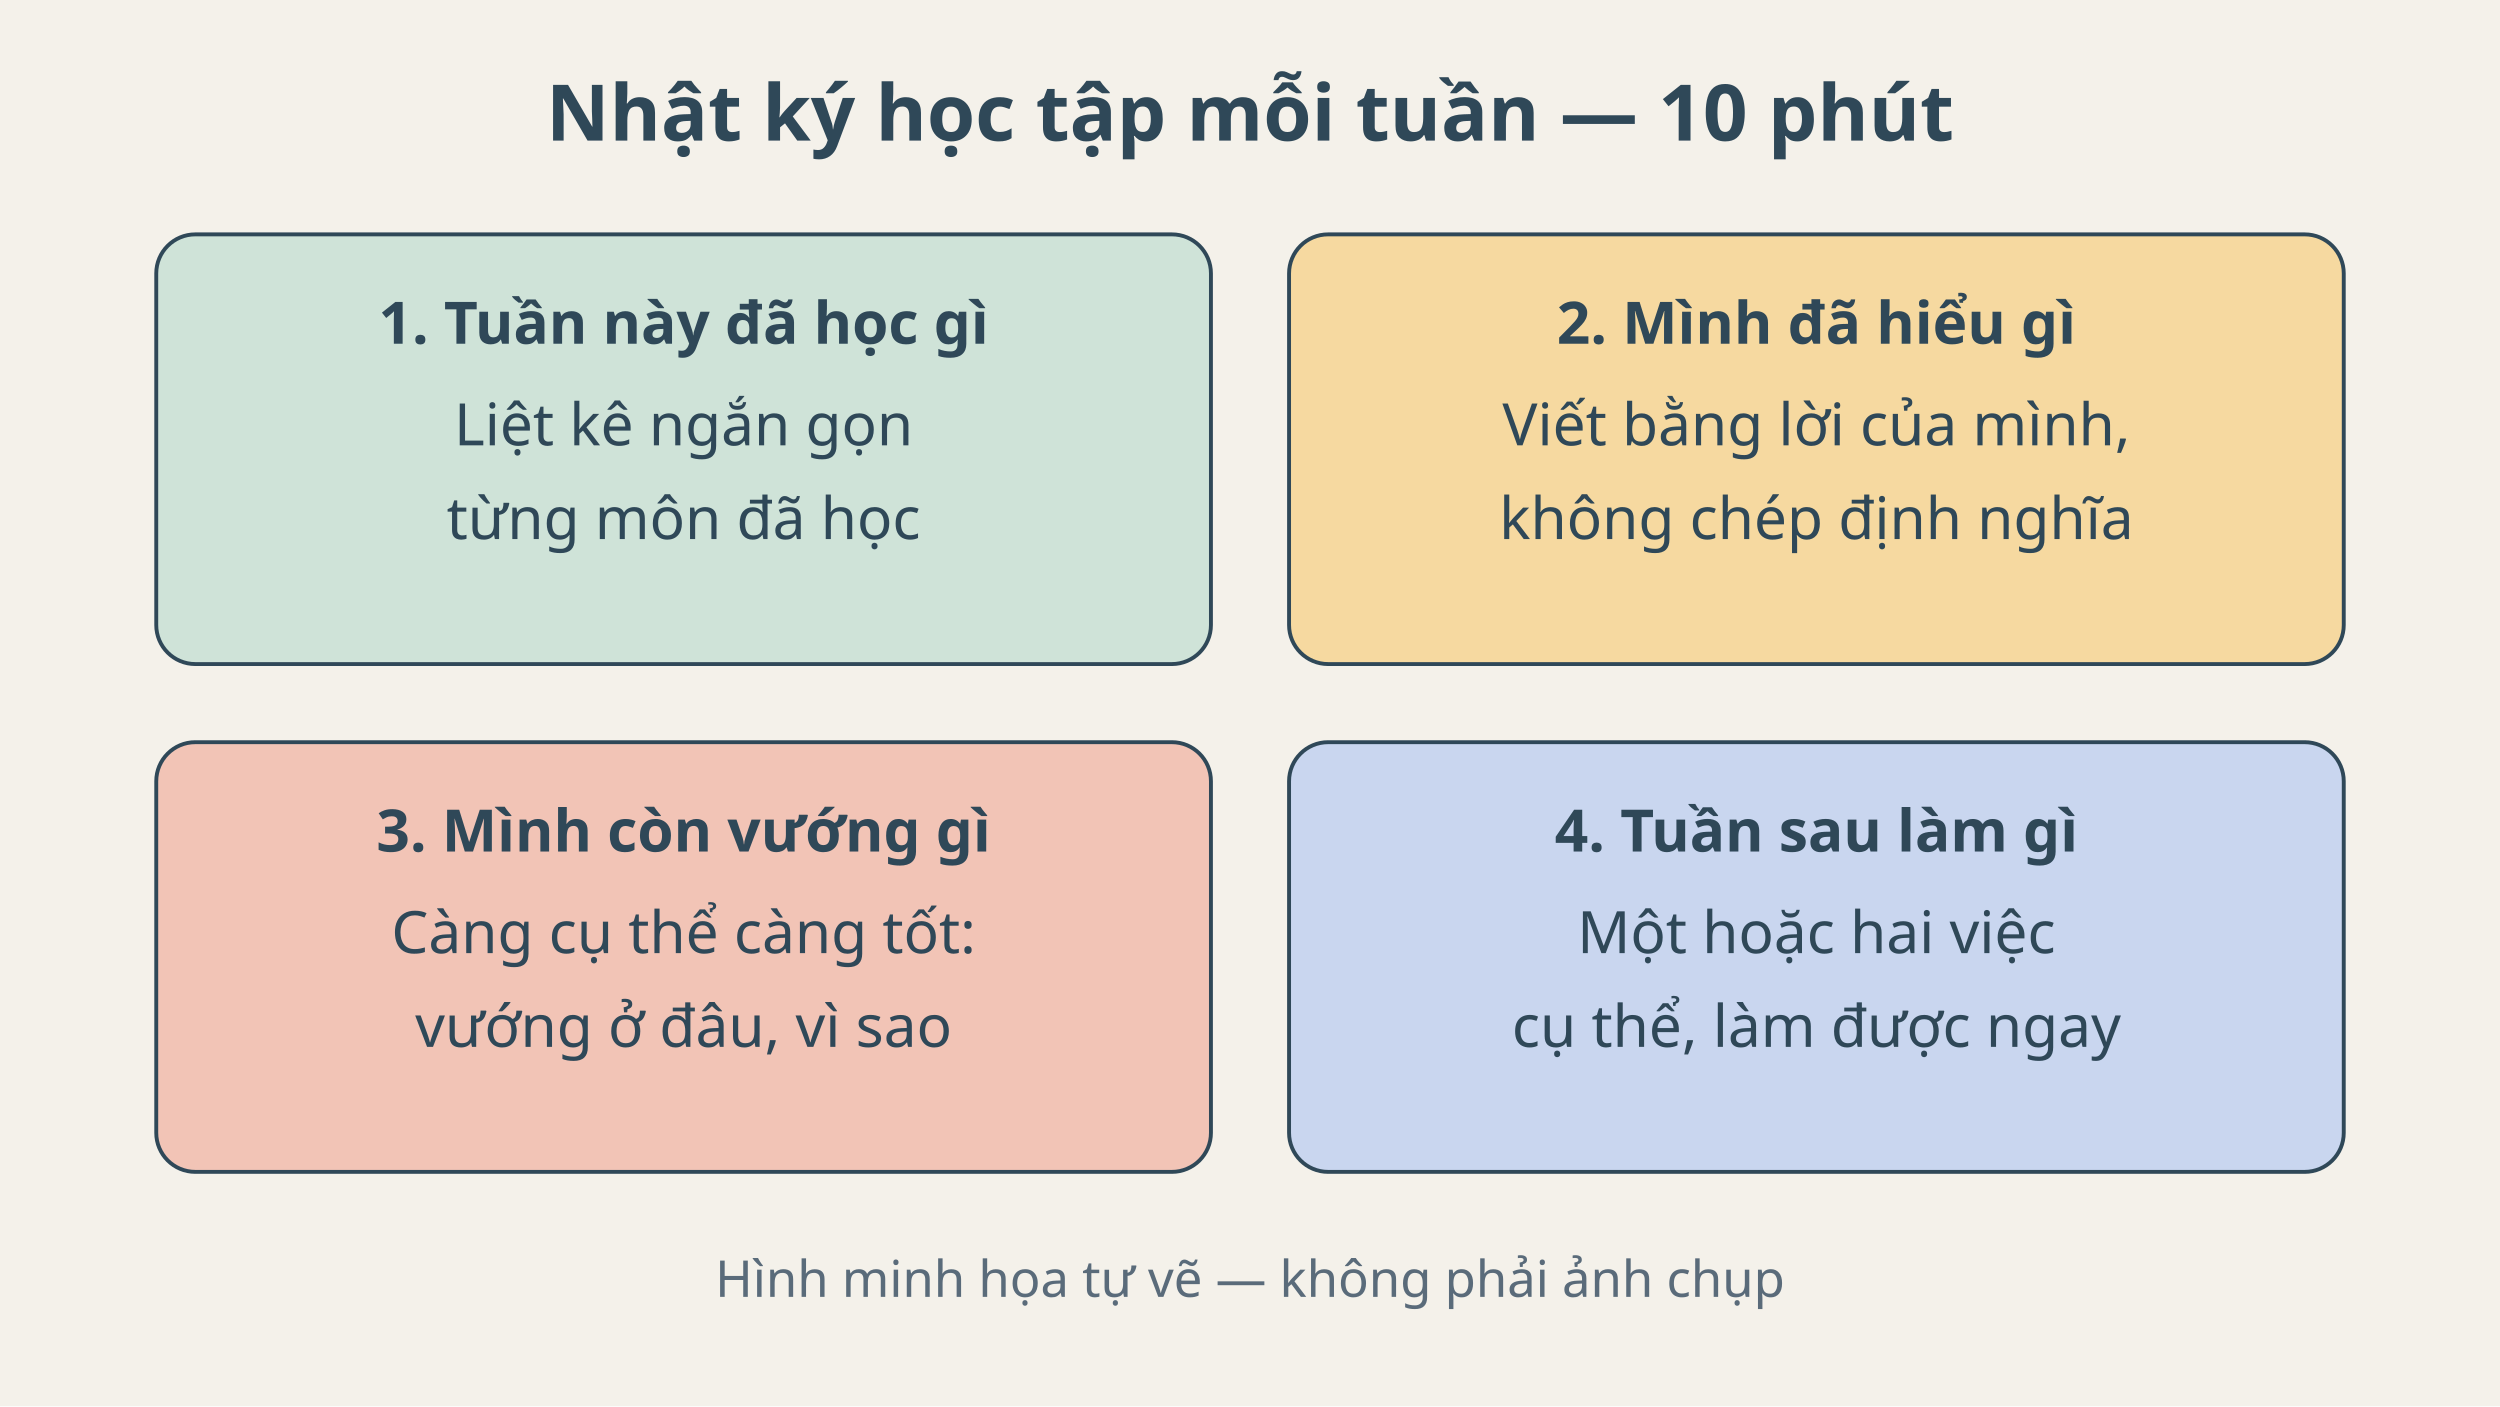
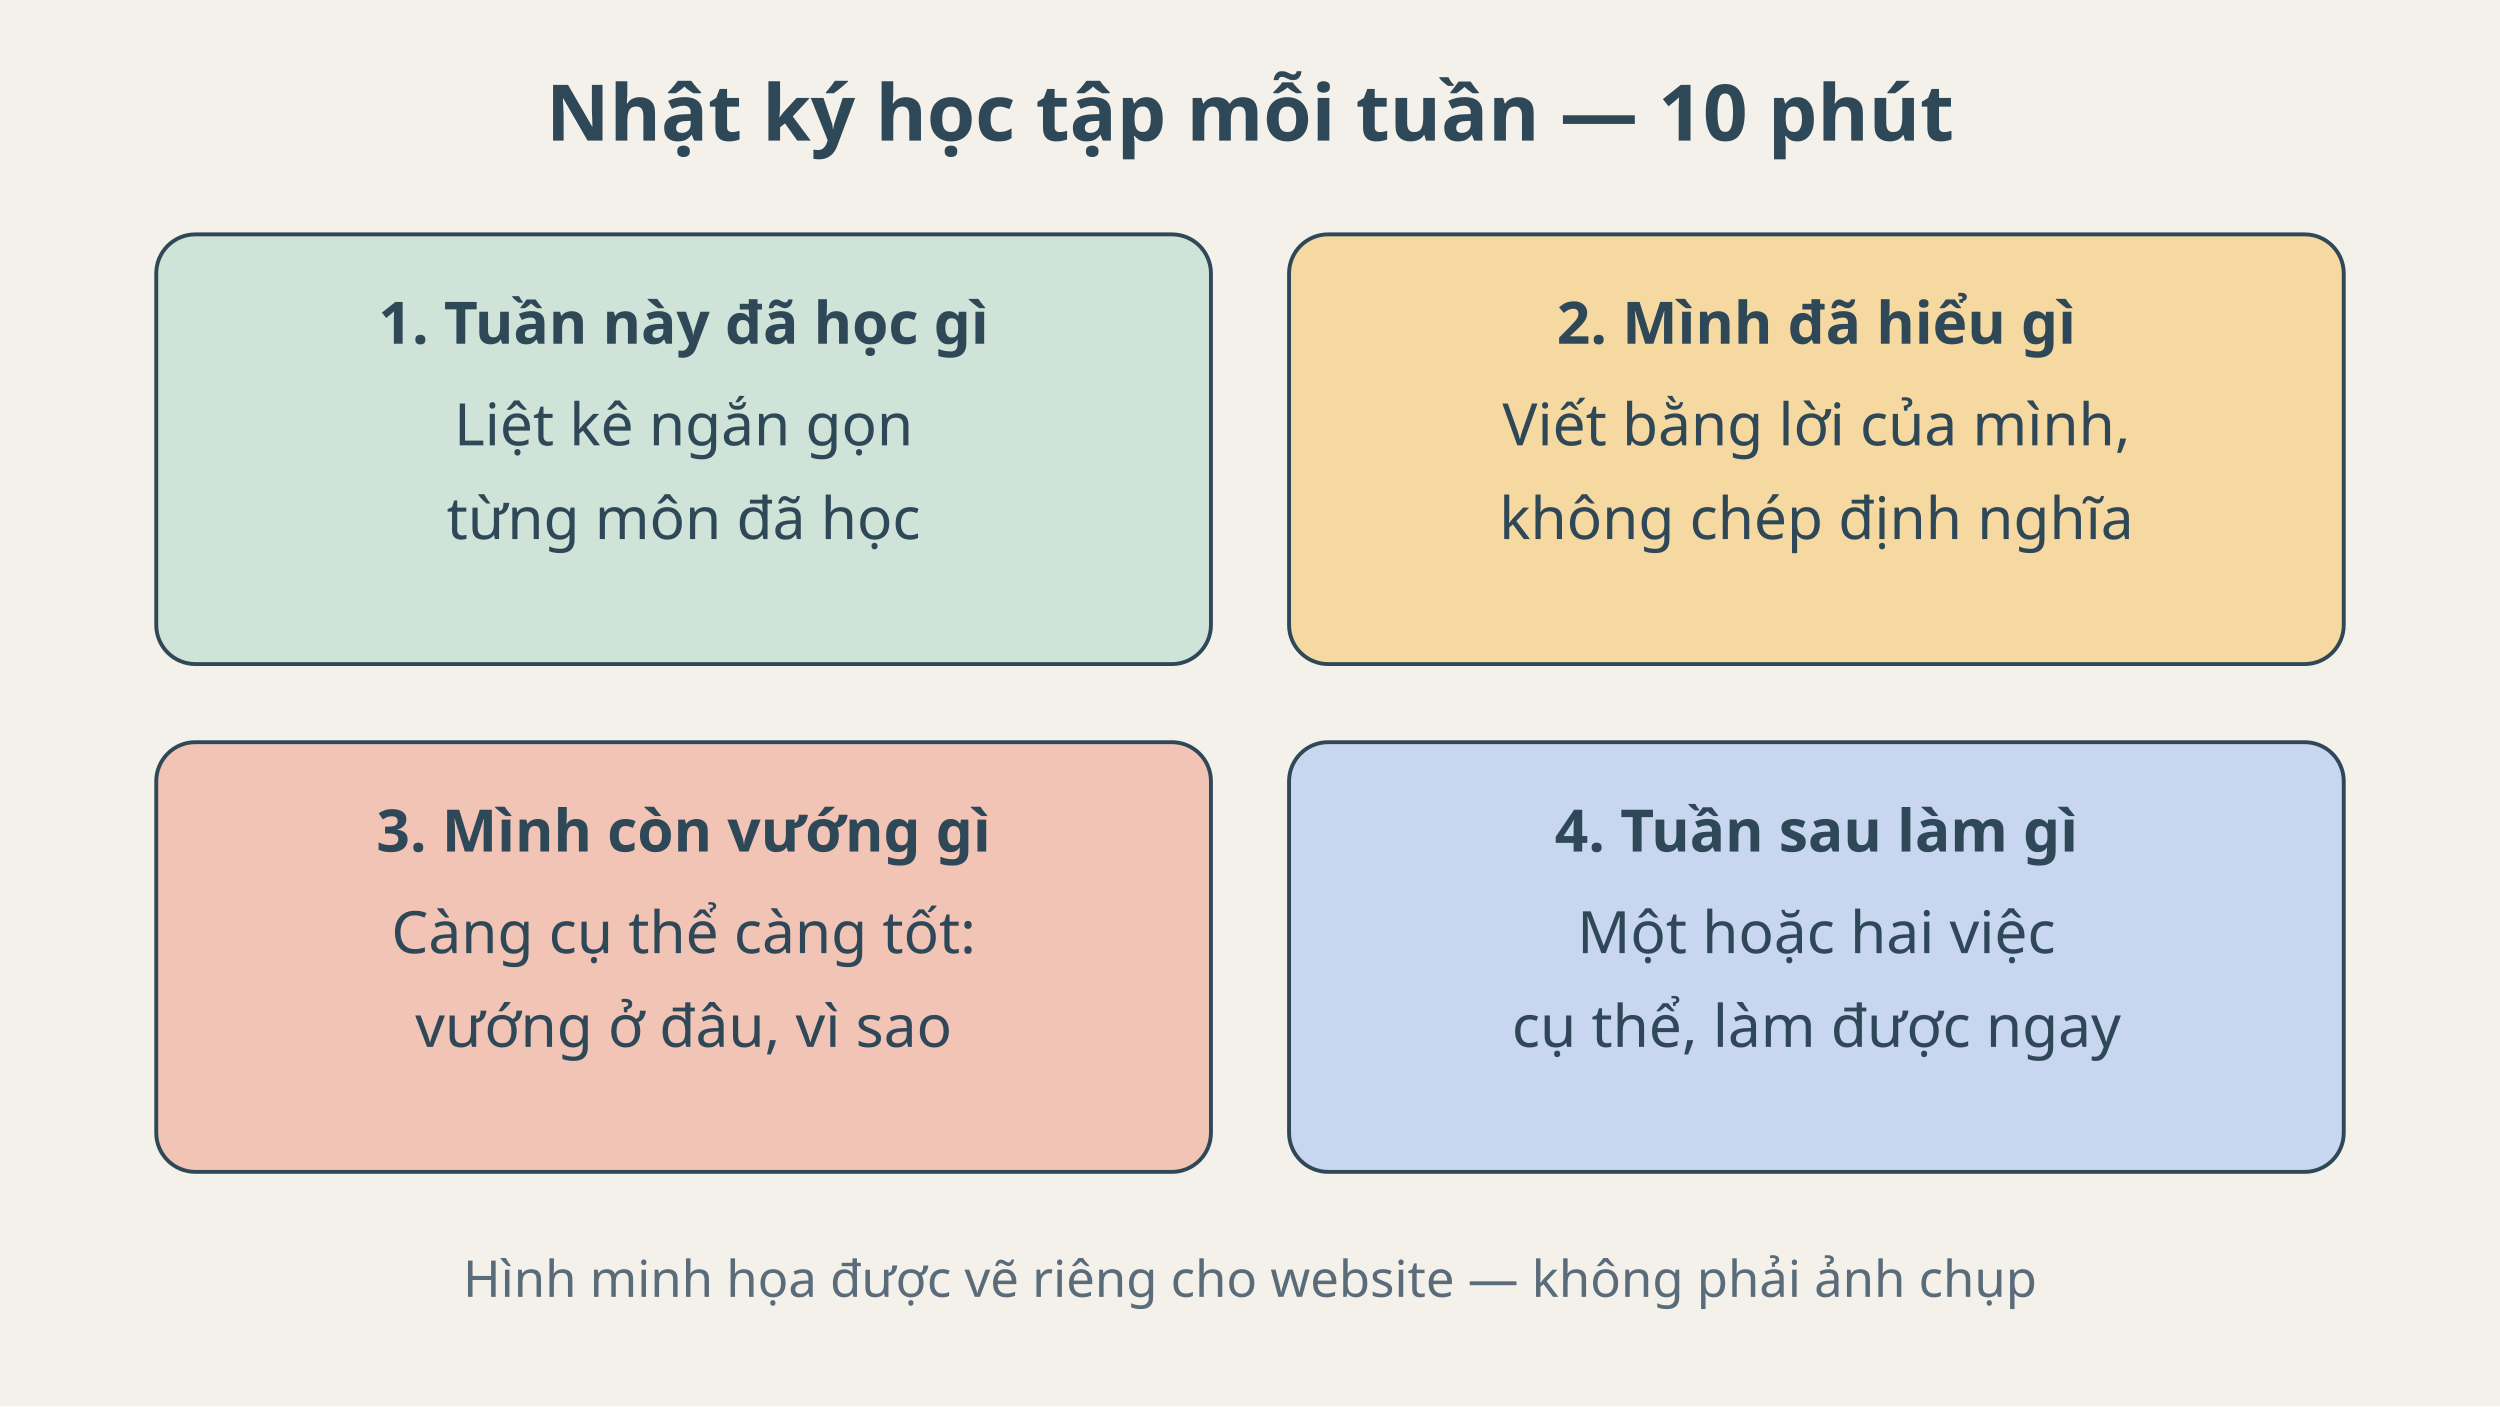
<svg xmlns="http://www.w3.org/2000/svg" width="640" height="360" viewBox="0 0 640 360" role="img" aria-label="Sơ đồ một trang nhật ký học tập mỗi tuần với bốn mục: đã học gì, đã hiểu gì, còn vướng gì, tuần sau làm gì.">
  <rect width="640" height="360" fill="#f4f1ea" />
  <text x="320" y="36" text-anchor="middle" font-family="sans-serif" font-size="20" font-weight="bold" fill="#2f4858">Nhật ký học tập mỗi tuần — 10 phút</text>
  <g font-family="sans-serif" font-size="15" fill="#2f4858">
    <rect x="40" y="60" width="270" height="110" rx="10" fill="#cfe3d8" stroke="#2f4858" />
    <text x="175" y="88" text-anchor="middle" font-weight="bold">1. Tuần này đã học gì</text>
    <text x="175" y="114" text-anchor="middle">Liệt kê ngắn gọn</text>
    <text x="175" y="138" text-anchor="middle">từng môn đã học</text>
    <rect x="330" y="60" width="270" height="110" rx="10" fill="#f6d9a0" stroke="#2f4858" />
    <text x="465" y="88" text-anchor="middle" font-weight="bold">2. Mình đã hiểu gì</text>
    <text x="465" y="114" text-anchor="middle">Viết bằng lời của mình,</text>
    <text x="465" y="138" text-anchor="middle">không chép định nghĩa</text>
    <rect x="40" y="190" width="270" height="110" rx="10" fill="#f2c4b6" stroke="#2f4858" />
    <text x="175" y="218" text-anchor="middle" font-weight="bold">3. Mình còn vướng gì</text>
    <text x="175" y="244" text-anchor="middle">Càng cụ thể càng tốt:</text>
    <text x="175" y="268" text-anchor="middle">vướng ở đâu, vì sao</text>
    <rect x="330" y="190" width="270" height="110" rx="10" fill="#c9d6ef" stroke="#2f4858" />
    <text x="465" y="218" text-anchor="middle" font-weight="bold">4. Tuần sau làm gì</text>
    <text x="465" y="244" text-anchor="middle">Một hoặc hai việc</text>
    <text x="465" y="268" text-anchor="middle">cụ thể, làm được ngay</text>
  </g>
-   <text x="320" y="332" text-anchor="middle" font-family="sans-serif" font-size="13" fill="#5a6b7a">Hình minh họa tự vẽ — không phải ảnh chụp</text>
+   <text x="320" y="332" text-anchor="middle" font-family="sans-serif" font-size="13" fill="#5a6b7a">Hình minh họa được vẽ riêng cho website — không phải ảnh chụp</text>
</svg>
